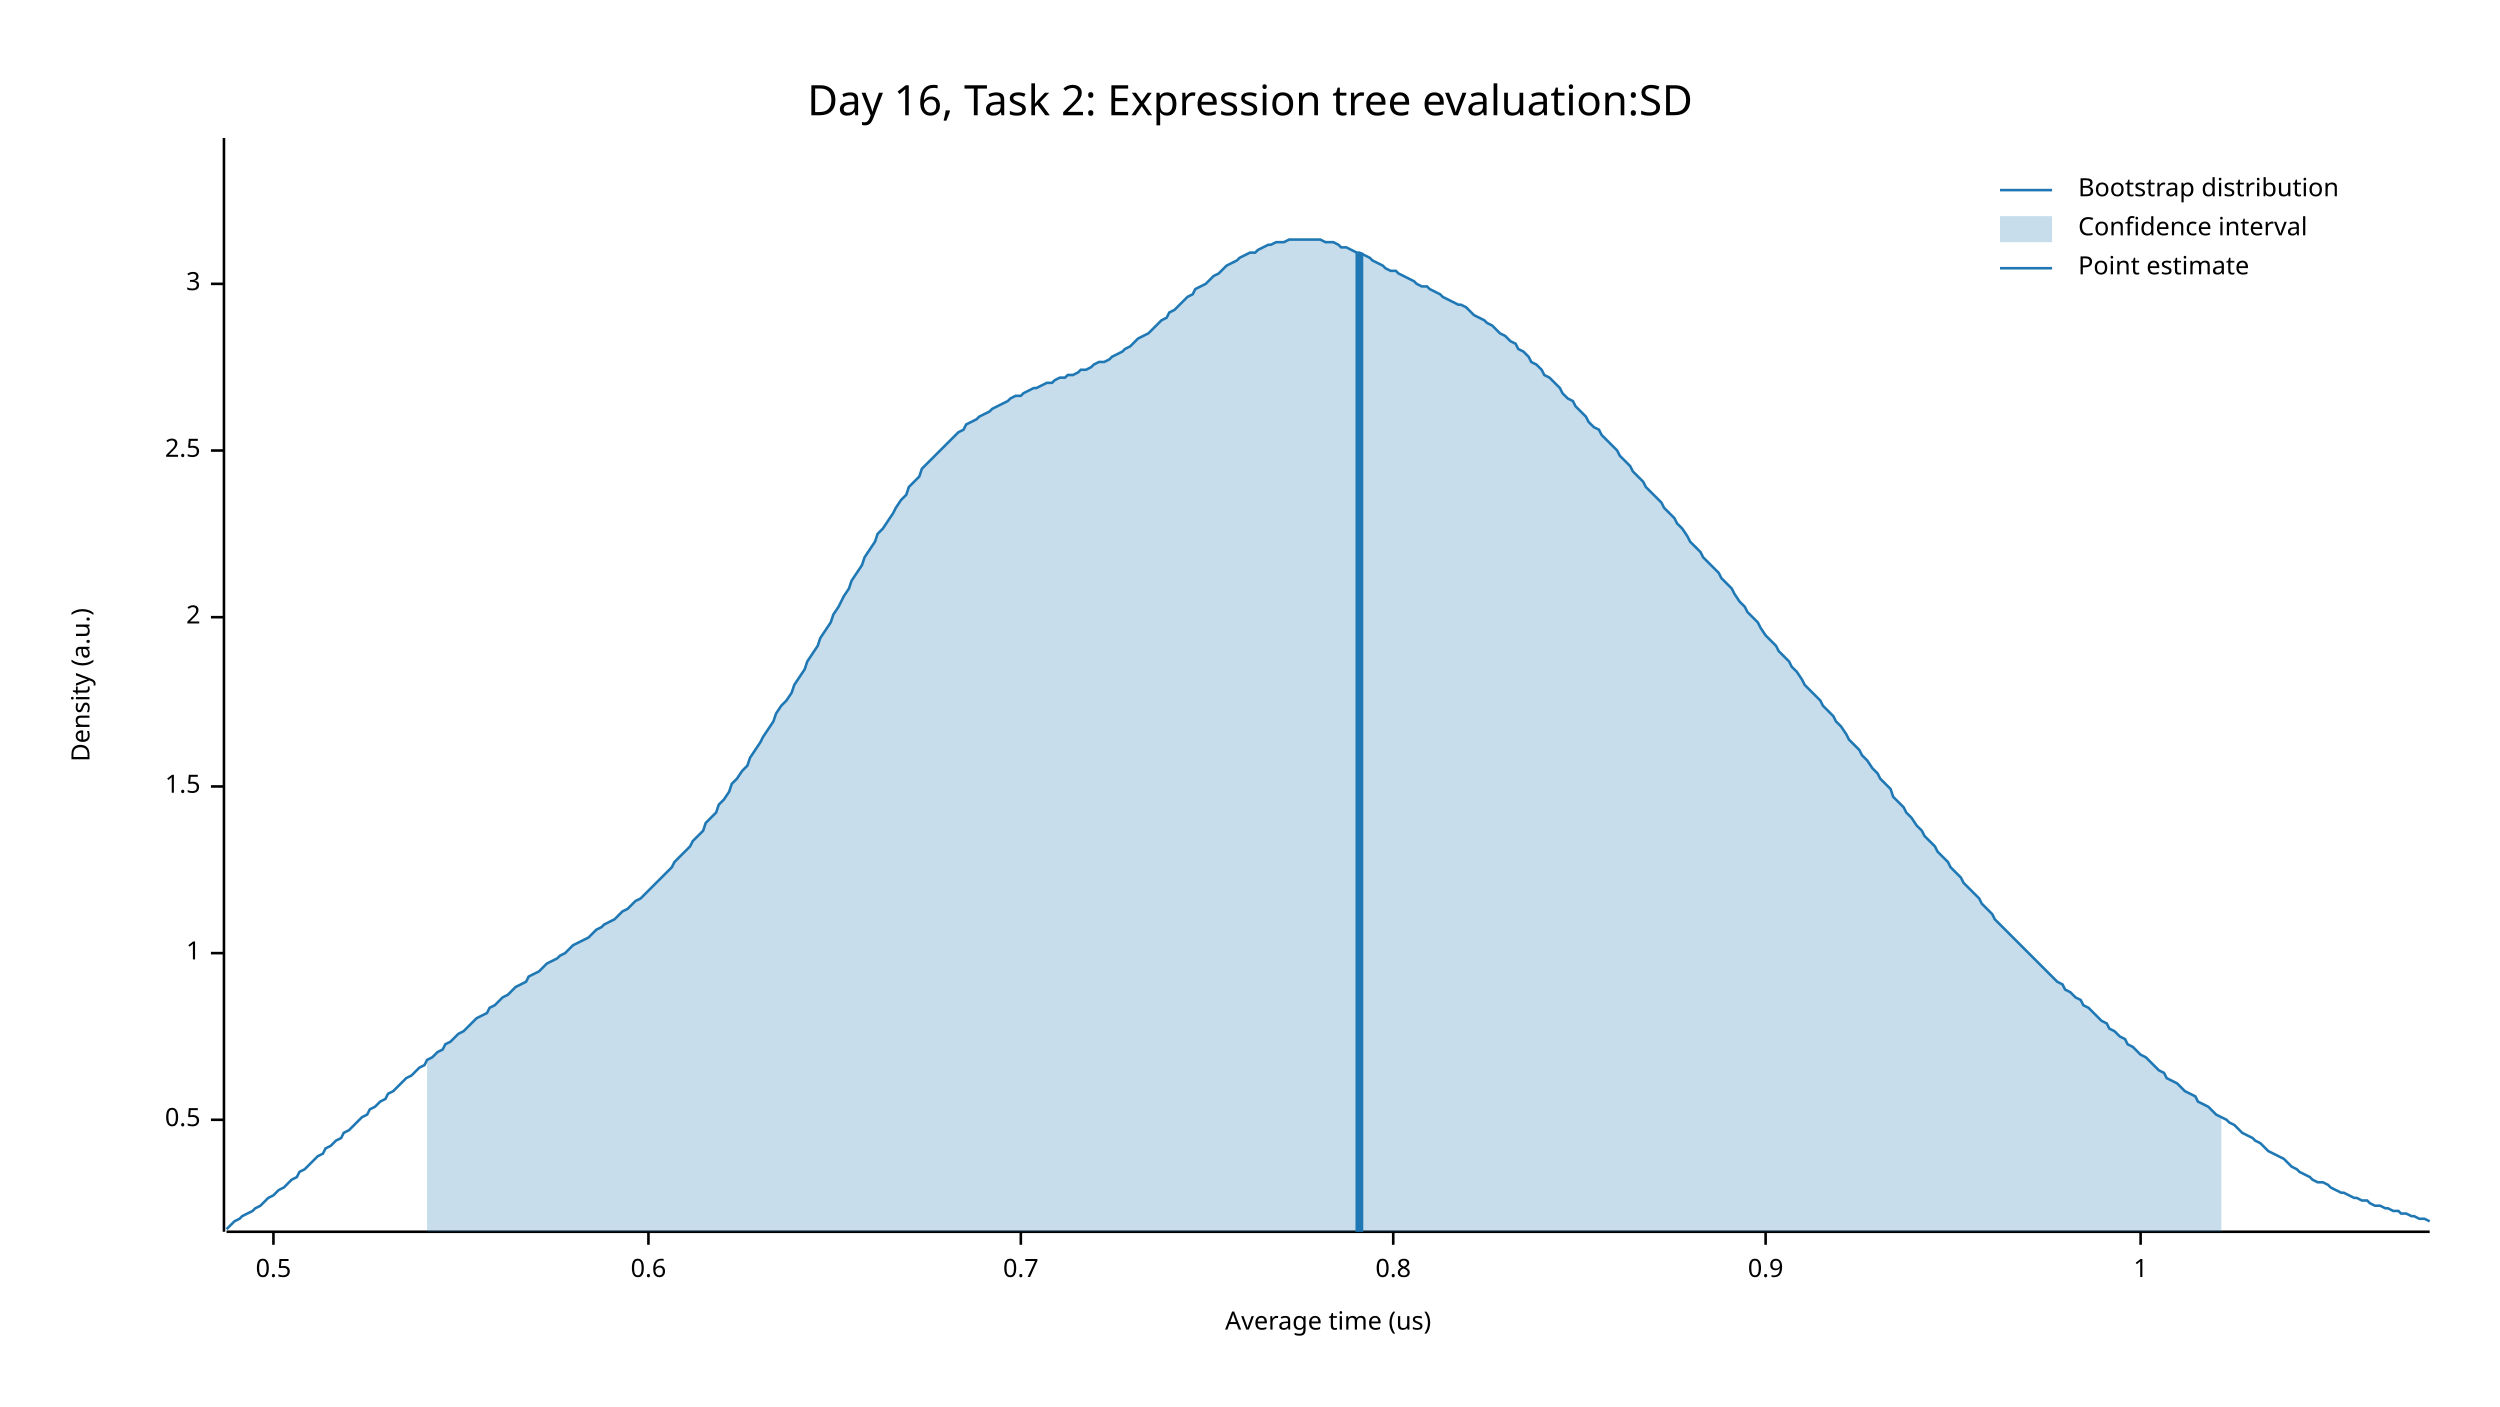
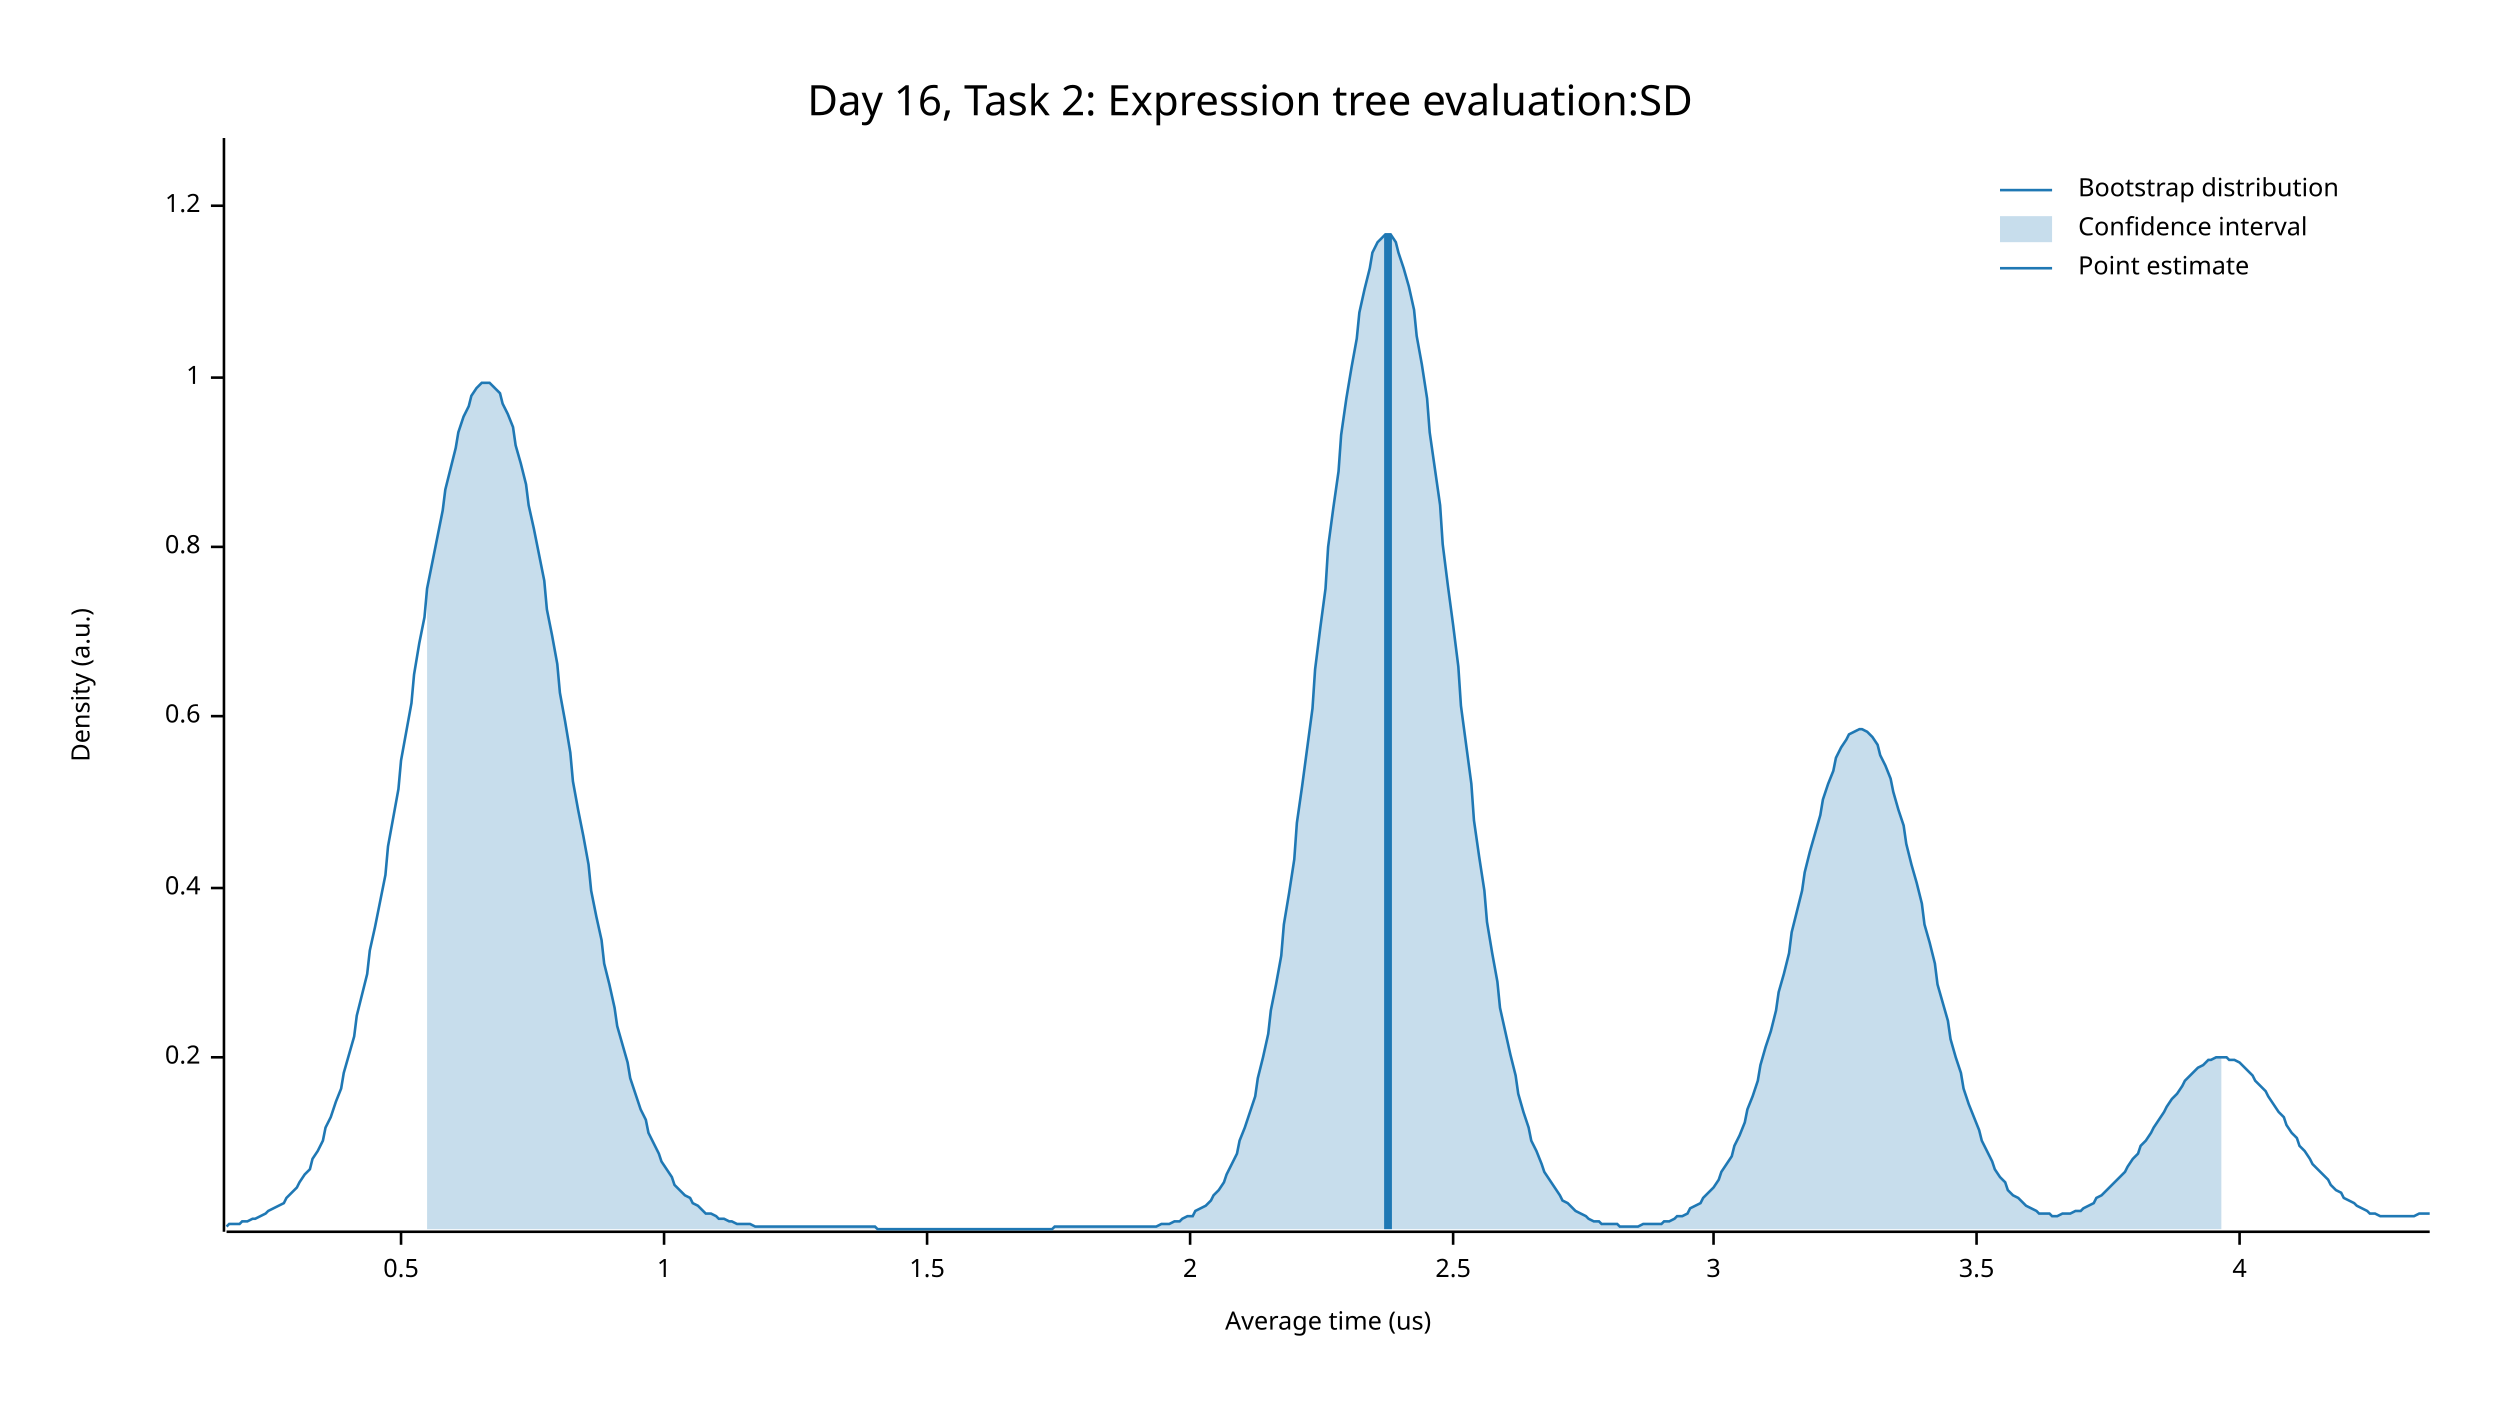
<svg xmlns="http://www.w3.org/2000/svg" width="960" height="540" viewBox="0 0 960 540">
  <text x="480" y="32" dy="0.76em" text-anchor="middle" font-family="sans-serif" font-size="16.129" opacity="1" fill="#000000">
Day 16, Task 2: Expression tree evaluation:SD
</text>
  <text x="27" y="263" dy="0.76em" text-anchor="middle" font-family="sans-serif" font-size="9.677" opacity="1" fill="#000000" transform="rotate(270, 27, 263)">
Density (a.u.)
</text>
  <text x="510" y="513" dy="-0.5ex" text-anchor="middle" font-family="sans-serif" font-size="9.677" opacity="1" fill="#000000">
Average time (us)
</text>
  <polyline fill="none" opacity="1" stroke="#000000" stroke-width="1" points="86,53 86,473 " />
-   <text x="77" y="430" dy="0.5ex" text-anchor="end" font-family="sans-serif" font-size="9.677" opacity="1" fill="#000000">
+   <text x="77" y="406" dy="0.5ex" text-anchor="end" font-family="sans-serif" font-size="9.677" opacity="1" fill="#000000">
+ 0.2
+ </text>
+   <polyline fill="none" opacity="1" stroke="#000000" stroke-width="1" points="81,406 86,406 " />
+   <text x="77" y="341" dy="0.5ex" text-anchor="end" font-family="sans-serif" font-size="9.677" opacity="1" fill="#000000">
+ 0.4
+ </text>
+   <polyline fill="none" opacity="1" stroke="#000000" stroke-width="1" points="81,341 86,341 " />
+   <text x="77" y="275" dy="0.5ex" text-anchor="end" font-family="sans-serif" font-size="9.677" opacity="1" fill="#000000">
+ 0.6
+ </text>
+   <polyline fill="none" opacity="1" stroke="#000000" stroke-width="1" points="81,275 86,275 " />
+   <text x="77" y="210" dy="0.5ex" text-anchor="end" font-family="sans-serif" font-size="9.677" opacity="1" fill="#000000">
+ 0.8
+ </text>
+   <polyline fill="none" opacity="1" stroke="#000000" stroke-width="1" points="81,210 86,210 " />
+   <text x="77" y="145" dy="0.5ex" text-anchor="end" font-family="sans-serif" font-size="9.677" opacity="1" fill="#000000">
+ 1
+ </text>
+   <polyline fill="none" opacity="1" stroke="#000000" stroke-width="1" points="81,145 86,145 " />
+   <text x="77" y="79" dy="0.5ex" text-anchor="end" font-family="sans-serif" font-size="9.677" opacity="1" fill="#000000">
+ 1.2
+ </text>
+   <polyline fill="none" opacity="1" stroke="#000000" stroke-width="1" points="81,79 86,79 " />
+   <polyline fill="none" opacity="1" stroke="#000000" stroke-width="1" points="87,473 933,473 " />
+   <text x="154" y="483" dy="0.76em" text-anchor="middle" font-family="sans-serif" font-size="9.677" opacity="1" fill="#000000">
0.5
</text>
-   <polyline fill="none" opacity="1" stroke="#000000" stroke-width="1" points="81,430 86,430 " />
-   <text x="77" y="366" dy="0.5ex" text-anchor="end" font-family="sans-serif" font-size="9.677" opacity="1" fill="#000000">
+   <polyline fill="none" opacity="1" stroke="#000000" stroke-width="1" points="154,473 154,478 " />
+   <text x="255" y="483" dy="0.76em" text-anchor="middle" font-family="sans-serif" font-size="9.677" opacity="1" fill="#000000">
1
</text>
-   <polyline fill="none" opacity="1" stroke="#000000" stroke-width="1" points="81,366 86,366 " />
-   <text x="77" y="302" dy="0.5ex" text-anchor="end" font-family="sans-serif" font-size="9.677" opacity="1" fill="#000000">
+   <polyline fill="none" opacity="1" stroke="#000000" stroke-width="1" points="255,473 255,478 " />
+   <text x="356" y="483" dy="0.76em" text-anchor="middle" font-family="sans-serif" font-size="9.677" opacity="1" fill="#000000">
1.5
</text>
-   <polyline fill="none" opacity="1" stroke="#000000" stroke-width="1" points="81,302 86,302 " />
-   <text x="77" y="237" dy="0.5ex" text-anchor="end" font-family="sans-serif" font-size="9.677" opacity="1" fill="#000000">
+   <polyline fill="none" opacity="1" stroke="#000000" stroke-width="1" points="356,473 356,478 " />
+   <text x="457" y="483" dy="0.76em" text-anchor="middle" font-family="sans-serif" font-size="9.677" opacity="1" fill="#000000">
2
</text>
-   <polyline fill="none" opacity="1" stroke="#000000" stroke-width="1" points="81,237 86,237 " />
-   <text x="77" y="173" dy="0.5ex" text-anchor="end" font-family="sans-serif" font-size="9.677" opacity="1" fill="#000000">
+   <polyline fill="none" opacity="1" stroke="#000000" stroke-width="1" points="457,473 457,478 " />
+   <text x="558" y="483" dy="0.76em" text-anchor="middle" font-family="sans-serif" font-size="9.677" opacity="1" fill="#000000">
2.5
</text>
-   <polyline fill="none" opacity="1" stroke="#000000" stroke-width="1" points="81,173 86,173 " />
-   <text x="77" y="109" dy="0.5ex" text-anchor="end" font-family="sans-serif" font-size="9.677" opacity="1" fill="#000000">
+   <polyline fill="none" opacity="1" stroke="#000000" stroke-width="1" points="558,473 558,478 " />
+   <text x="658" y="483" dy="0.76em" text-anchor="middle" font-family="sans-serif" font-size="9.677" opacity="1" fill="#000000">
3
</text>
-   <polyline fill="none" opacity="1" stroke="#000000" stroke-width="1" points="81,109 86,109 " />
-   <polyline fill="none" opacity="1" stroke="#000000" stroke-width="1" points="87,473 933,473 " />
-   <text x="105" y="483" dy="0.76em" text-anchor="middle" font-family="sans-serif" font-size="9.677" opacity="1" fill="#000000">
- 0.5
+   <polyline fill="none" opacity="1" stroke="#000000" stroke-width="1" points="658,473 658,478 " />
+   <text x="759" y="483" dy="0.76em" text-anchor="middle" font-family="sans-serif" font-size="9.677" opacity="1" fill="#000000">
+ 3.5
</text>
-   <polyline fill="none" opacity="1" stroke="#000000" stroke-width="1" points="105,473 105,478 " />
-   <text x="249" y="483" dy="0.76em" text-anchor="middle" font-family="sans-serif" font-size="9.677" opacity="1" fill="#000000">
- 0.6
+   <polyline fill="none" opacity="1" stroke="#000000" stroke-width="1" points="759,473 759,478 " />
+   <text x="860" y="483" dy="0.76em" text-anchor="middle" font-family="sans-serif" font-size="9.677" opacity="1" fill="#000000">
+ 4
</text>
-   <polyline fill="none" opacity="1" stroke="#000000" stroke-width="1" points="249,473 249,478 " />
-   <text x="392" y="483" dy="0.76em" text-anchor="middle" font-family="sans-serif" font-size="9.677" opacity="1" fill="#000000">
- 0.7
- </text>
-   <polyline fill="none" opacity="1" stroke="#000000" stroke-width="1" points="392,473 392,478 " />
-   <text x="535" y="483" dy="0.76em" text-anchor="middle" font-family="sans-serif" font-size="9.677" opacity="1" fill="#000000">
- 0.8
- </text>
-   <polyline fill="none" opacity="1" stroke="#000000" stroke-width="1" points="535,473 535,478 " />
-   <text x="678" y="483" dy="0.76em" text-anchor="middle" font-family="sans-serif" font-size="9.677" opacity="1" fill="#000000">
- 0.9
- </text>
-   <polyline fill="none" opacity="1" stroke="#000000" stroke-width="1" points="678,473 678,478 " />
-   <text x="822" y="483" dy="0.76em" text-anchor="middle" font-family="sans-serif" font-size="9.677" opacity="1" fill="#000000">
- 1
- </text>
-   <polyline fill="none" opacity="1" stroke="#000000" stroke-width="1" points="822,473 822,478 " />
-   <polyline fill="none" opacity="1" stroke="#1F78B4" stroke-width="1" points="87,472 88,471 90,469 92,468 93,467 95,466 97,465 98,464 100,463 102,461 103,460 105,459 107,457 109,456 110,455 112,453 114,452 115,450 117,449 119,447 120,446 122,444 124,443 125,441 127,440 129,438 131,437 132,435 134,434 136,432 137,431 139,429 141,428 142,426 144,425 146,423 148,422 149,420 151,419 153,417 154,416 156,414 158,413 159,412 161,410 163,409 164,407 166,406 168,404 170,403 171,401 173,400 175,398 176,397 178,396 180,394 181,393 183,391 185,390 187,389 188,387 190,386 192,384 193,383 195,382 197,380 198,379 200,378 202,377 203,375 205,374 207,373 209,371 210,370 212,369 214,368 215,367 217,366 219,364 220,363 222,362 224,361 226,360 227,359 229,357 231,356 232,355 234,354 236,353 237,352 239,350 241,349 242,348 244,346 246,345 248,343 249,342 251,340 253,338 254,337 256,335 258,333 259,331 261,329 263,327 265,325 266,323 268,321 270,319 271,316 273,314 275,312 276,309 278,307 280,304 281,301 283,299 285,296 287,294 288,291 290,288 292,285 293,283 295,280 297,277 298,274 300,271 302,269 304,266 305,263 307,260 309,257 310,254 312,251 314,248 315,245 317,242 319,239 320,236 322,233 324,229 326,226 327,223 329,220 331,217 332,214 334,211 336,208 337,205 339,203 341,200 343,197 344,195 346,192 348,190 349,187 351,185 353,183 354,180 356,178 358,176 359,175 361,173 363,171 365,169 366,168 368,166 370,165 371,163 373,162 375,161 376,160 378,159 380,158 381,157 383,156 385,155 387,154 388,153 390,152 392,152 393,151 395,150 397,149 398,149 400,148 402,147 404,147 405,146 407,145 409,145 410,144 412,144 414,143 415,142 417,142 419,141 420,140 422,139 424,139 426,138 427,137 429,136 431,135 432,134 434,133 436,131 437,130 439,129 441,128 443,126 444,125 446,123 448,122 449,120 451,119 453,117 454,116 456,114 458,113 459,111 461,110 463,109 465,107 466,106 468,105 470,103 471,102 473,101 475,100 476,99 478,98 480,97 482,97 483,96 485,95 487,94 488,94 490,93 492,93 493,93 495,92 497,92 498,92 500,92 502,92 504,92 505,92 507,92 509,93 510,93 512,93 514,94 515,95 517,95 519,96 521,97 522,97 524,98 526,99 527,100 529,101 531,102 532,103 534,104 536,104 537,105 539,106 541,107 543,108 544,109 546,110 548,110 549,111 551,112 553,113 554,114 556,115 558,116 560,117 561,117 563,118 565,120 566,121 568,122 570,123 571,124 573,125 575,127 576,128 578,129 580,131 582,132 583,134 585,135 587,137 588,139 590,140 592,142 593,144 595,145 597,147 599,149 600,151 602,153 604,154 605,156 607,158 609,160 610,162 612,164 614,165 615,167 617,169 619,171 621,173 622,175 624,177 626,179 627,181 629,183 631,185 632,187 634,189 636,191 638,193 639,195 641,197 643,199 644,201 646,203 648,206 649,208 651,210 653,212 654,214 656,216 658,218 660,220 661,222 663,224 665,226 666,228 668,231 670,233 671,235 673,237 675,239 676,241 678,244 680,246 682,248 683,250 685,252 687,254 688,256 690,258 692,261 693,263 695,265 697,267 699,269 700,271 702,273 704,275 705,277 707,279 709,282 710,284 712,286 714,288 715,290 717,292 719,295 721,297 722,299 724,301 726,303 727,306 729,308 731,310 732,312 734,314 736,317 738,319 739,321 741,323 743,325 744,327 746,329 748,331 749,333 751,335 753,337 754,339 756,341 758,343 760,345 761,347 763,349 765,351 766,353 768,355 770,357 771,358 773,360 775,362 777,364 778,365 780,367 782,369 783,370 785,372 787,374 788,375 790,377 792,378 793,380 795,381 797,383 799,384 800,386 802,387 804,389 805,390 807,392 809,393 810,395 812,396 814,398 816,399 817,401 819,402 821,404 822,405 824,406 826,408 827,409 829,411 831,412 832,414 834,415 836,416 838,418 839,419 841,420 843,421 844,423 846,424 848,425 849,426 851,428 853,429 855,430 856,431 858,432 860,434 861,435 863,436 865,437 866,438 868,439 870,441 871,442 873,443 875,444 877,445 878,446 880,448 882,449 883,450 885,451 887,452 888,453 890,454 892,454 894,455 895,456 897,457 899,458 900,458 902,459 904,460 905,460 907,461 909,461 910,462 912,463 914,463 916,464 917,464 919,465 921,465 922,466 924,466 926,467 927,467 929,468 931,468 933,469 " />
-   <polygon opacity="0.25" fill="#1F78B4" points="164,407 166,406 168,404 170,403 171,401 173,400 175,398 176,397 178,396 180,394 181,393 183,391 185,390 187,389 188,387 190,386 192,384 193,383 195,382 197,380 198,379 200,378 202,377 203,375 205,374 207,373 209,371 210,370 212,369 214,368 215,367 217,366 219,364 220,363 222,362 224,361 226,360 227,359 229,357 231,356 232,355 234,354 236,353 237,352 239,350 241,349 242,348 244,346 246,345 248,343 249,342 251,340 253,338 254,337 256,335 258,333 259,331 261,329 263,327 265,325 266,323 268,321 270,319 271,316 273,314 275,312 276,309 278,307 280,304 281,301 283,299 285,296 287,294 288,291 290,288 292,285 293,283 295,280 297,277 298,274 300,271 302,269 304,266 305,263 307,260 309,257 310,254 312,251 314,248 315,245 317,242 319,239 320,236 322,233 324,229 326,226 327,223 329,220 331,217 332,214 334,211 336,208 337,205 339,203 341,200 343,197 344,195 346,192 348,190 349,187 351,185 353,183 354,180 356,178 358,176 359,175 361,173 363,171 365,169 366,168 368,166 370,165 371,163 373,162 375,161 376,160 378,159 380,158 381,157 383,156 385,155 387,154 388,153 390,152 392,152 393,151 395,150 397,149 398,149 400,148 402,147 404,147 405,146 407,145 409,145 410,144 412,144 414,143 415,142 417,142 419,141 420,140 422,139 424,139 426,138 427,137 429,136 431,135 432,134 434,133 436,131 437,130 439,129 441,128 443,126 444,125 446,123 448,122 449,120 451,119 453,117 454,116 456,114 458,113 459,111 461,110 463,109 465,107 466,106 468,105 470,103 471,102 473,101 475,100 476,99 478,98 480,97 482,97 483,96 485,95 487,94 488,94 490,93 492,93 493,93 495,92 497,92 498,92 500,92 502,92 504,92 505,92 507,92 509,93 510,93 512,93 514,94 515,95 517,95 519,96 521,97 522,97 524,98 526,99 527,100 529,101 531,102 532,103 534,104 536,104 537,105 539,106 541,107 543,108 544,109 546,110 548,110 549,111 551,112 553,113 554,114 556,115 558,116 560,117 561,117 563,118 565,120 566,121 568,122 570,123 571,124 573,125 575,127 576,128 578,129 580,131 582,132 583,134 585,135 587,137 588,139 590,140 592,142 593,144 595,145 597,147 599,149 600,151 602,153 604,154 605,156 607,158 609,160 610,162 612,164 614,165 615,167 617,169 619,171 621,173 622,175 624,177 626,179 627,181 629,183 631,185 632,187 634,189 636,191 638,193 639,195 641,197 643,199 644,201 646,203 648,206 649,208 651,210 653,212 654,214 656,216 658,218 660,220 661,222 663,224 665,226 666,228 668,231 670,233 671,235 673,237 675,239 676,241 678,244 680,246 682,248 683,250 685,252 687,254 688,256 690,258 692,261 693,263 695,265 697,267 699,269 700,271 702,273 704,275 705,277 707,279 709,282 710,284 712,286 714,288 715,290 717,292 719,295 721,297 722,299 724,301 726,303 727,306 729,308 731,310 732,312 734,314 736,317 738,319 739,321 741,323 743,325 744,327 746,329 748,331 749,333 751,335 753,337 754,339 756,341 758,343 760,345 761,347 763,349 765,351 766,353 768,355 770,357 771,358 773,360 775,362 777,364 778,365 780,367 782,369 783,370 785,372 787,374 788,375 790,377 792,378 793,380 795,381 797,383 799,384 800,386 802,387 804,389 805,390 807,392 809,393 810,395 812,396 814,398 816,399 817,401 819,402 821,404 822,405 824,406 826,408 827,409 829,411 831,412 832,414 834,415 836,416 838,418 839,419 841,420 843,421 844,423 846,424 848,425 849,426 851,428 853,429 853,473 164,473 " />
-   <polyline fill="none" opacity="1" stroke="#1F78B4" stroke-width="3" points="522,473 522,97 " />
+   <polyline fill="none" opacity="1" stroke="#000000" stroke-width="1" points="860,473 860,478 " />
+   <polyline fill="none" opacity="1" stroke="#1F78B4" stroke-width="1" points="87,471 88,470 90,470 92,470 93,469 95,469 97,468 98,468 100,467 102,466 103,465 105,464 107,463 109,462 110,460 112,458 114,456 115,454 117,451 119,449 120,445 122,442 124,438 125,433 127,429 129,423 131,418 132,412 134,405 136,398 137,390 139,382 141,374 142,365 144,356 146,346 148,336 149,325 151,314 153,303 154,292 156,281 158,270 159,259 161,247 163,237 164,226 166,216 168,206 170,196 171,188 173,180 175,172 176,166 178,160 180,156 181,152 183,149 185,147 187,147 188,147 190,149 192,151 193,155 195,159 197,164 198,171 200,178 202,186 203,194 205,203 207,213 209,223 210,234 212,244 214,255 215,266 217,277 219,289 220,300 222,311 224,321 226,332 227,342 229,352 231,361 232,370 234,378 236,387 237,394 239,401 241,408 242,414 244,420 246,426 248,430 249,435 251,439 253,443 254,446 256,449 258,452 259,455 261,457 263,459 265,460 266,462 268,463 270,465 271,466 273,466 275,467 276,468 278,468 280,469 281,469 283,470 285,470 287,470 288,470 290,471 292,471 293,471 295,471 297,471 298,471 300,471 302,471 304,471 305,471 307,471 309,471 310,471 312,471 314,471 315,471 317,471 319,471 320,471 322,471 324,471 326,471 327,471 329,471 331,471 332,471 334,471 336,471 337,472 339,472 341,472 343,472 344,472 346,472 348,472 349,472 351,472 353,472 354,472 356,472 358,472 359,472 361,472 363,472 365,472 366,472 368,472 370,472 371,472 373,472 375,472 376,472 378,472 380,472 381,472 383,472 385,472 387,472 388,472 390,472 392,472 393,472 395,472 397,472 398,472 400,472 402,472 404,472 405,471 407,471 409,471 410,471 412,471 414,471 415,471 417,471 419,471 420,471 422,471 424,471 426,471 427,471 429,471 431,471 432,471 434,471 436,471 437,471 439,471 441,471 443,471 444,471 446,470 448,470 449,470 451,469 453,469 454,468 456,467 458,467 459,465 461,464 463,463 465,461 466,459 468,457 470,454 471,451 473,447 475,443 476,438 478,433 480,427 482,421 483,414 485,406 487,397 488,388 490,378 492,367 493,355 495,343 497,330 498,316 500,302 502,287 504,272 505,257 507,241 509,226 510,210 512,195 514,181 515,167 517,153 519,141 521,130 522,120 524,111 526,103 527,97 529,93 531,91 532,90 534,90 536,93 537,97 539,103 541,110 543,119 544,129 546,140 548,153 549,166 551,180 553,194 554,209 556,225 558,240 560,256 561,271 563,286 565,301 566,315 568,329 570,342 571,354 573,366 575,377 576,387 578,396 580,405 582,413 583,420 585,427 587,433 588,438 590,442 592,447 593,450 595,453 597,456 599,459 600,461 602,462 604,464 605,465 607,466 609,467 610,468 612,469 614,469 615,470 617,470 619,470 621,470 622,471 624,471 626,471 627,471 629,471 631,470 632,470 634,470 636,470 638,470 639,469 641,469 643,468 644,467 646,467 648,466 649,464 651,463 653,462 654,460 656,458 658,456 660,453 661,450 663,447 665,444 666,440 668,436 670,431 671,426 673,421 675,415 676,409 678,402 680,396 682,388 683,381 685,374 687,366 688,358 690,350 692,342 693,335 695,327 697,320 699,313 700,307 702,301 704,296 705,291 707,287 709,284 710,282 712,281 714,280 715,280 717,281 719,283 721,286 722,290 724,294 726,299 727,304 729,311 731,317 732,324 734,332 736,339 738,347 739,355 741,362 743,370 744,378 746,385 748,392 749,399 751,406 753,412 754,418 756,424 758,429 760,434 761,438 763,442 765,446 766,449 768,452 770,454 771,457 773,459 775,460 777,462 778,463 780,464 782,465 783,466 785,466 787,466 788,467 790,467 792,466 793,466 795,466 797,465 799,465 800,464 802,463 804,462 805,460 807,459 809,457 810,456 812,454 814,452 816,450 817,448 819,445 821,443 822,440 824,438 826,435 827,433 829,430 831,427 832,425 834,422 836,420 838,417 839,415 841,413 843,411 844,410 846,409 848,407 849,407 851,406 853,406 855,406 856,407 858,407 860,408 861,409 863,411 865,413 866,415 868,417 870,419 871,421 873,424 875,427 877,429 878,432 880,435 882,437 883,440 885,442 887,445 888,447 890,449 892,451 894,453 895,455 897,457 899,458 900,460 902,461 904,462 905,463 907,464 909,465 910,466 912,466 914,467 916,467 917,467 919,467 921,467 922,467 924,467 926,467 927,467 929,466 931,466 933,466 " />
+   <polygon opacity="0.25" fill="#1F78B4" points="164,226 166,216 168,206 170,196 171,188 173,180 175,172 176,166 178,160 180,156 181,152 183,149 185,147 187,147 188,147 190,149 192,151 193,155 195,159 197,164 198,171 200,178 202,186 203,194 205,203 207,213 209,223 210,234 212,244 214,255 215,266 217,277 219,289 220,300 222,311 224,321 226,332 227,342 229,352 231,361 232,370 234,378 236,387 237,394 239,401 241,408 242,414 244,420 246,426 248,430 249,435 251,439 253,443 254,446 256,449 258,452 259,455 261,457 263,459 265,460 266,462 268,463 270,465 271,466 273,466 275,467 276,468 278,468 280,469 281,469 283,470 285,470 287,470 288,470 290,471 292,471 293,471 295,471 297,471 298,471 300,471 302,471 304,471 305,471 307,471 309,471 310,471 312,471 314,471 315,471 317,471 319,471 320,471 322,471 324,471 326,471 327,471 329,471 331,471 332,471 334,471 336,471 337,472 339,472 341,472 343,472 344,472 346,472 348,472 349,472 351,472 353,472 354,472 356,472 358,472 359,472 361,472 363,472 365,472 366,472 368,472 370,472 371,472 373,472 375,472 376,472 378,472 380,472 381,472 383,472 385,472 387,472 388,472 390,472 392,472 393,472 395,472 397,472 398,472 400,472 402,472 404,472 405,471 407,471 409,471 410,471 412,471 414,471 415,471 417,471 419,471 420,471 422,471 424,471 426,471 427,471 429,471 431,471 432,471 434,471 436,471 437,471 439,471 441,471 443,471 444,471 446,470 448,470 449,470 451,469 453,469 454,468 456,467 458,467 459,465 461,464 463,463 465,461 466,459 468,457 470,454 471,451 473,447 475,443 476,438 478,433 480,427 482,421 483,414 485,406 487,397 488,388 490,378 492,367 493,355 495,343 497,330 498,316 500,302 502,287 504,272 505,257 507,241 509,226 510,210 512,195 514,181 515,167 517,153 519,141 521,130 522,120 524,111 526,103 527,97 529,93 531,91 532,90 534,90 536,93 537,97 539,103 541,110 543,119 544,129 546,140 548,153 549,166 551,180 553,194 554,209 556,225 558,240 560,256 561,271 563,286 565,301 566,315 568,329 570,342 571,354 573,366 575,377 576,387 578,396 580,405 582,413 583,420 585,427 587,433 588,438 590,442 592,447 593,450 595,453 597,456 599,459 600,461 602,462 604,464 605,465 607,466 609,467 610,468 612,469 614,469 615,470 617,470 619,470 621,470 622,471 624,471 626,471 627,471 629,471 631,470 632,470 634,470 636,470 638,470 639,469 641,469 643,468 644,467 646,467 648,466 649,464 651,463 653,462 654,460 656,458 658,456 660,453 661,450 663,447 665,444 666,440 668,436 670,431 671,426 673,421 675,415 676,409 678,402 680,396 682,388 683,381 685,374 687,366 688,358 690,350 692,342 693,335 695,327 697,320 699,313 700,307 702,301 704,296 705,291 707,287 709,284 710,282 712,281 714,280 715,280 717,281 719,283 721,286 722,290 724,294 726,299 727,304 729,311 731,317 732,324 734,332 736,339 738,347 739,355 741,362 743,370 744,378 746,385 748,392 749,399 751,406 753,412 754,418 756,424 758,429 760,434 761,438 763,442 765,446 766,449 768,452 770,454 771,457 773,459 775,460 777,462 778,463 780,464 782,465 783,466 785,466 787,466 788,467 790,467 792,466 793,466 795,466 797,465 799,465 800,464 802,463 804,462 805,460 807,459 809,457 810,456 812,454 814,452 816,450 817,448 819,445 821,443 822,440 824,438 826,435 827,433 829,430 831,427 832,425 834,422 836,420 838,417 839,415 841,413 843,411 844,410 846,409 848,407 849,407 851,406 853,406 853,472 164,472 " />
+   <polyline fill="none" opacity="1" stroke="#1F78B4" stroke-width="3" points="533,472 533,90 " />
  <text x="798" y="68" dy="0.76em" text-anchor="start" font-family="sans-serif" font-size="9.677" opacity="1" fill="#000000">
Bootstrap distribution
</text>
  <text x="798" y="83" dy="0.76em" text-anchor="start" font-family="sans-serif" font-size="9.677" opacity="1" fill="#000000">
Confidence interval
</text>
  <text x="798" y="98" dy="0.76em" text-anchor="start" font-family="sans-serif" font-size="9.677" opacity="1" fill="#000000">
Point estimate
</text>
  <polyline fill="none" opacity="1" stroke="#1F78B4" stroke-width="1" points="768,73 788,73 " />
  <rect x="768" y="83" width="20" height="10" opacity="0.25" fill="#1F78B4" stroke="none" />
  <polyline fill="none" opacity="1" stroke="#1F78B4" stroke-width="1" points="768,103 788,103 " />
</svg>
